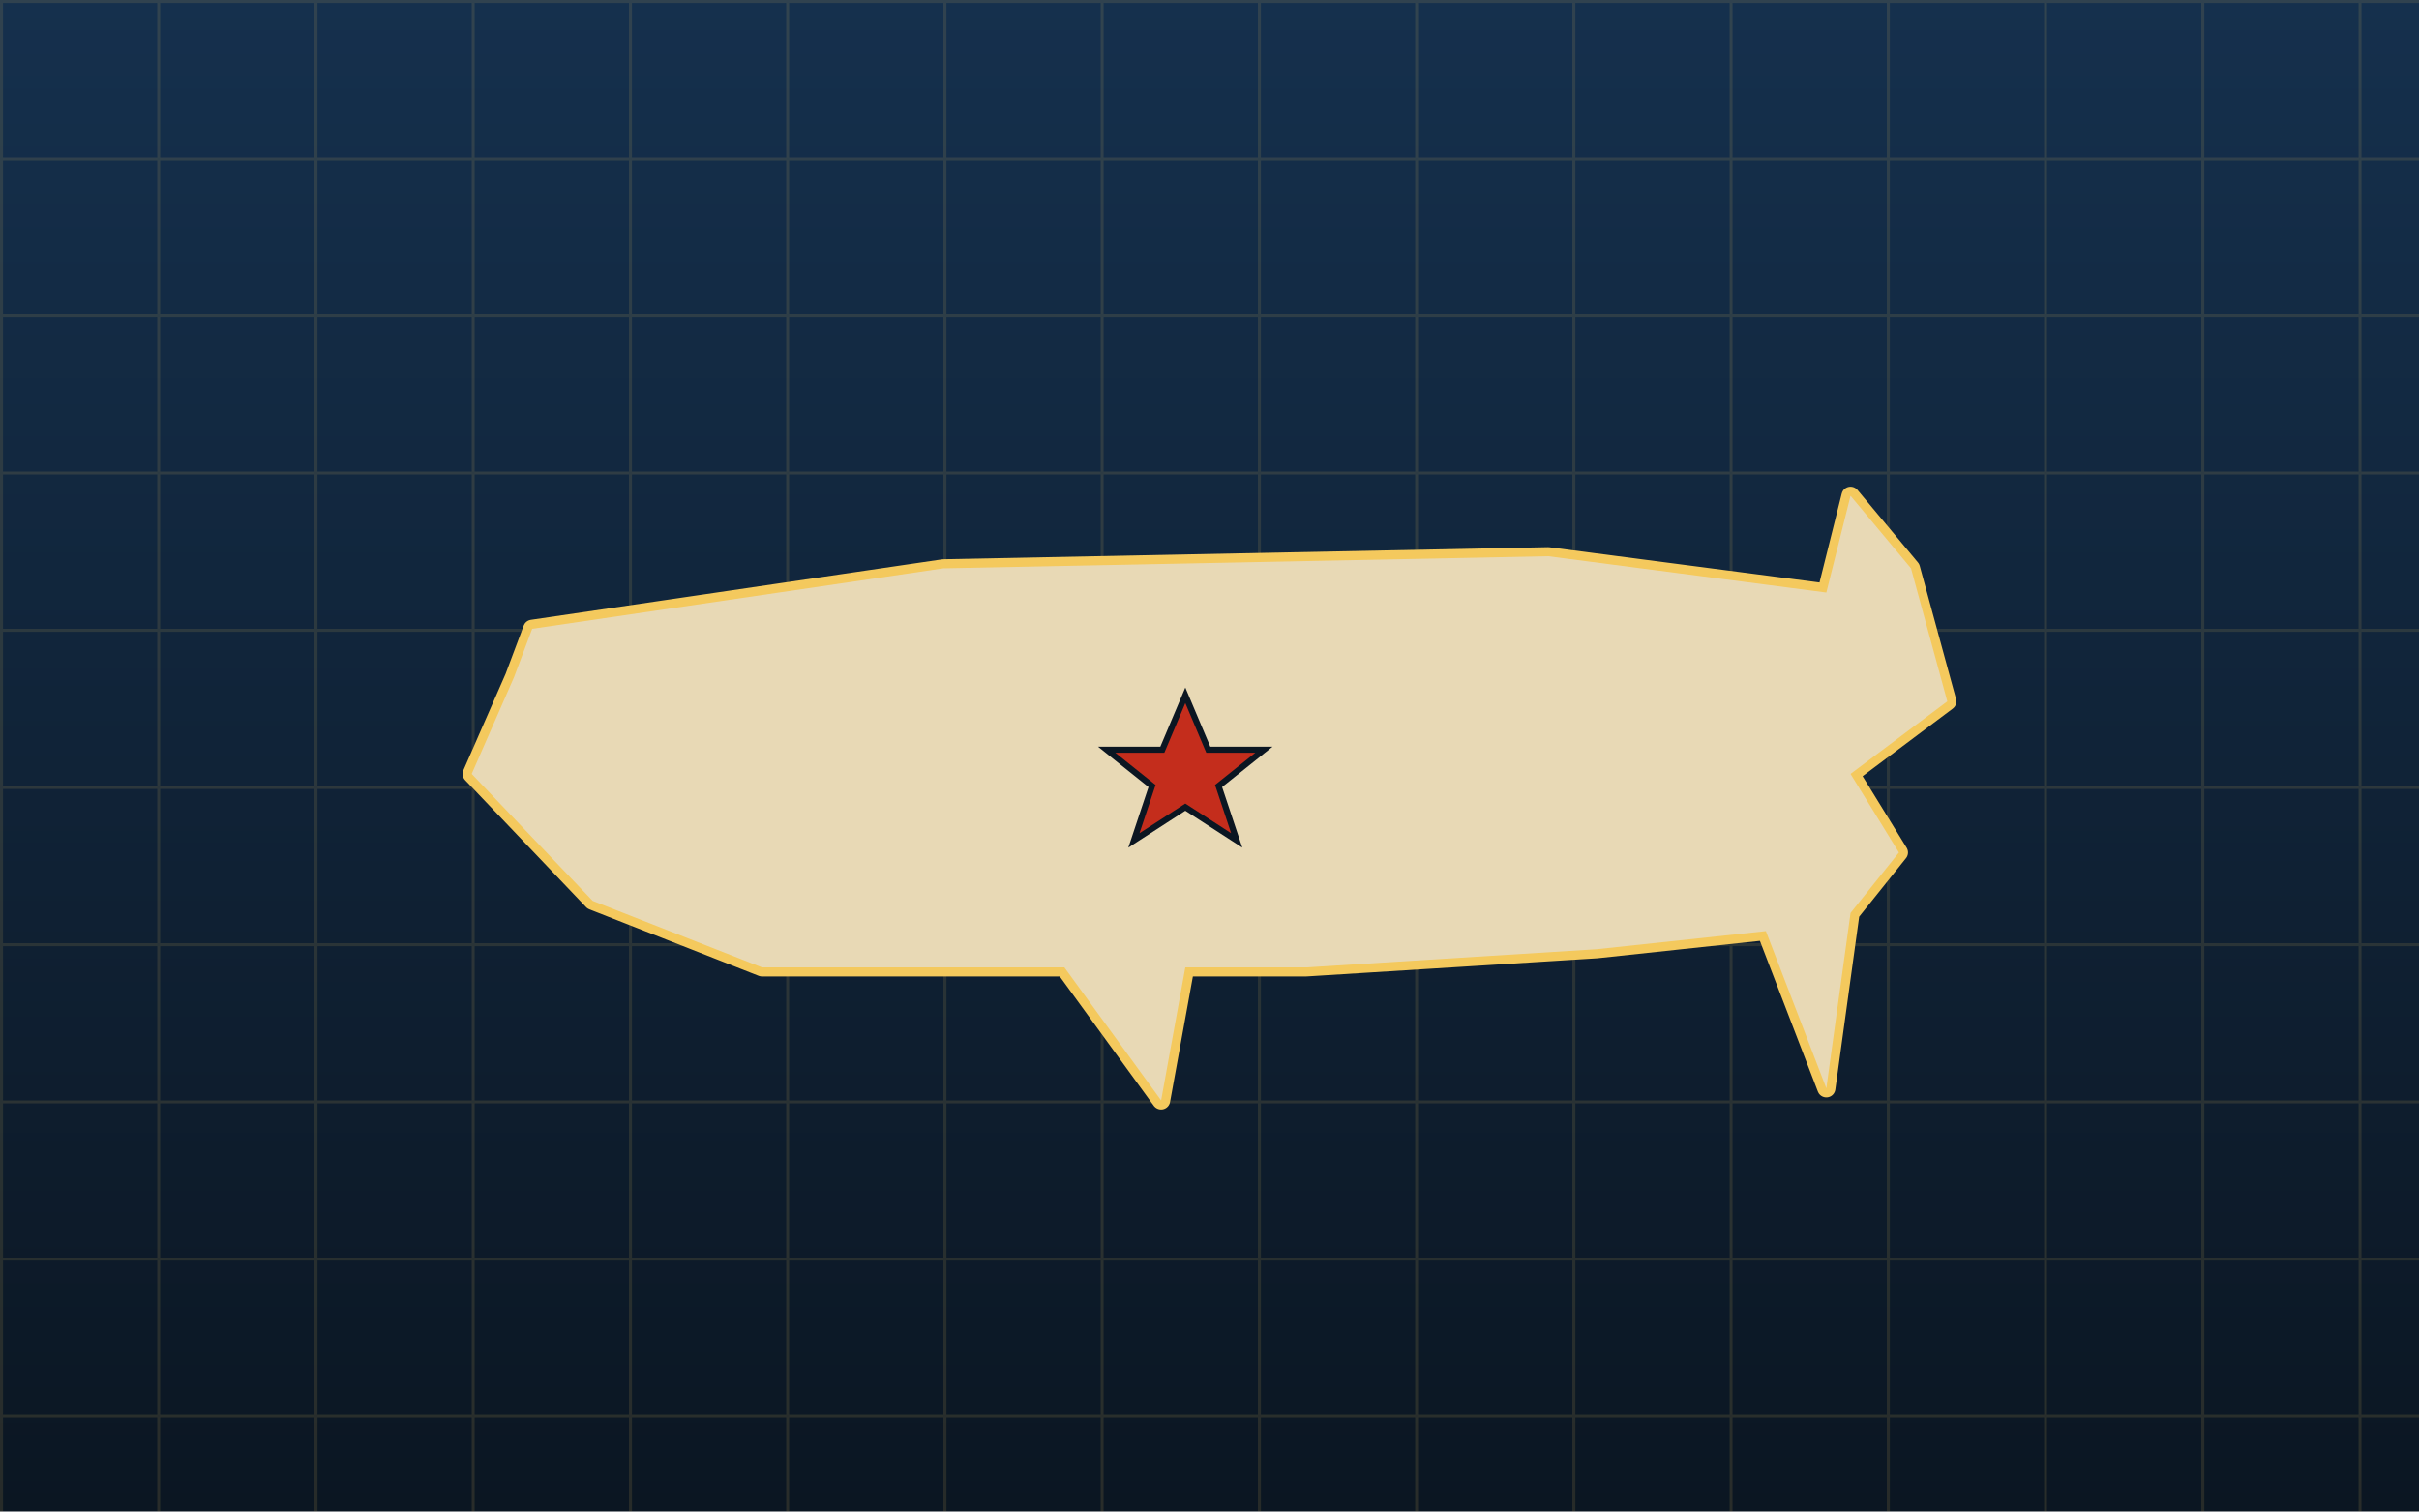
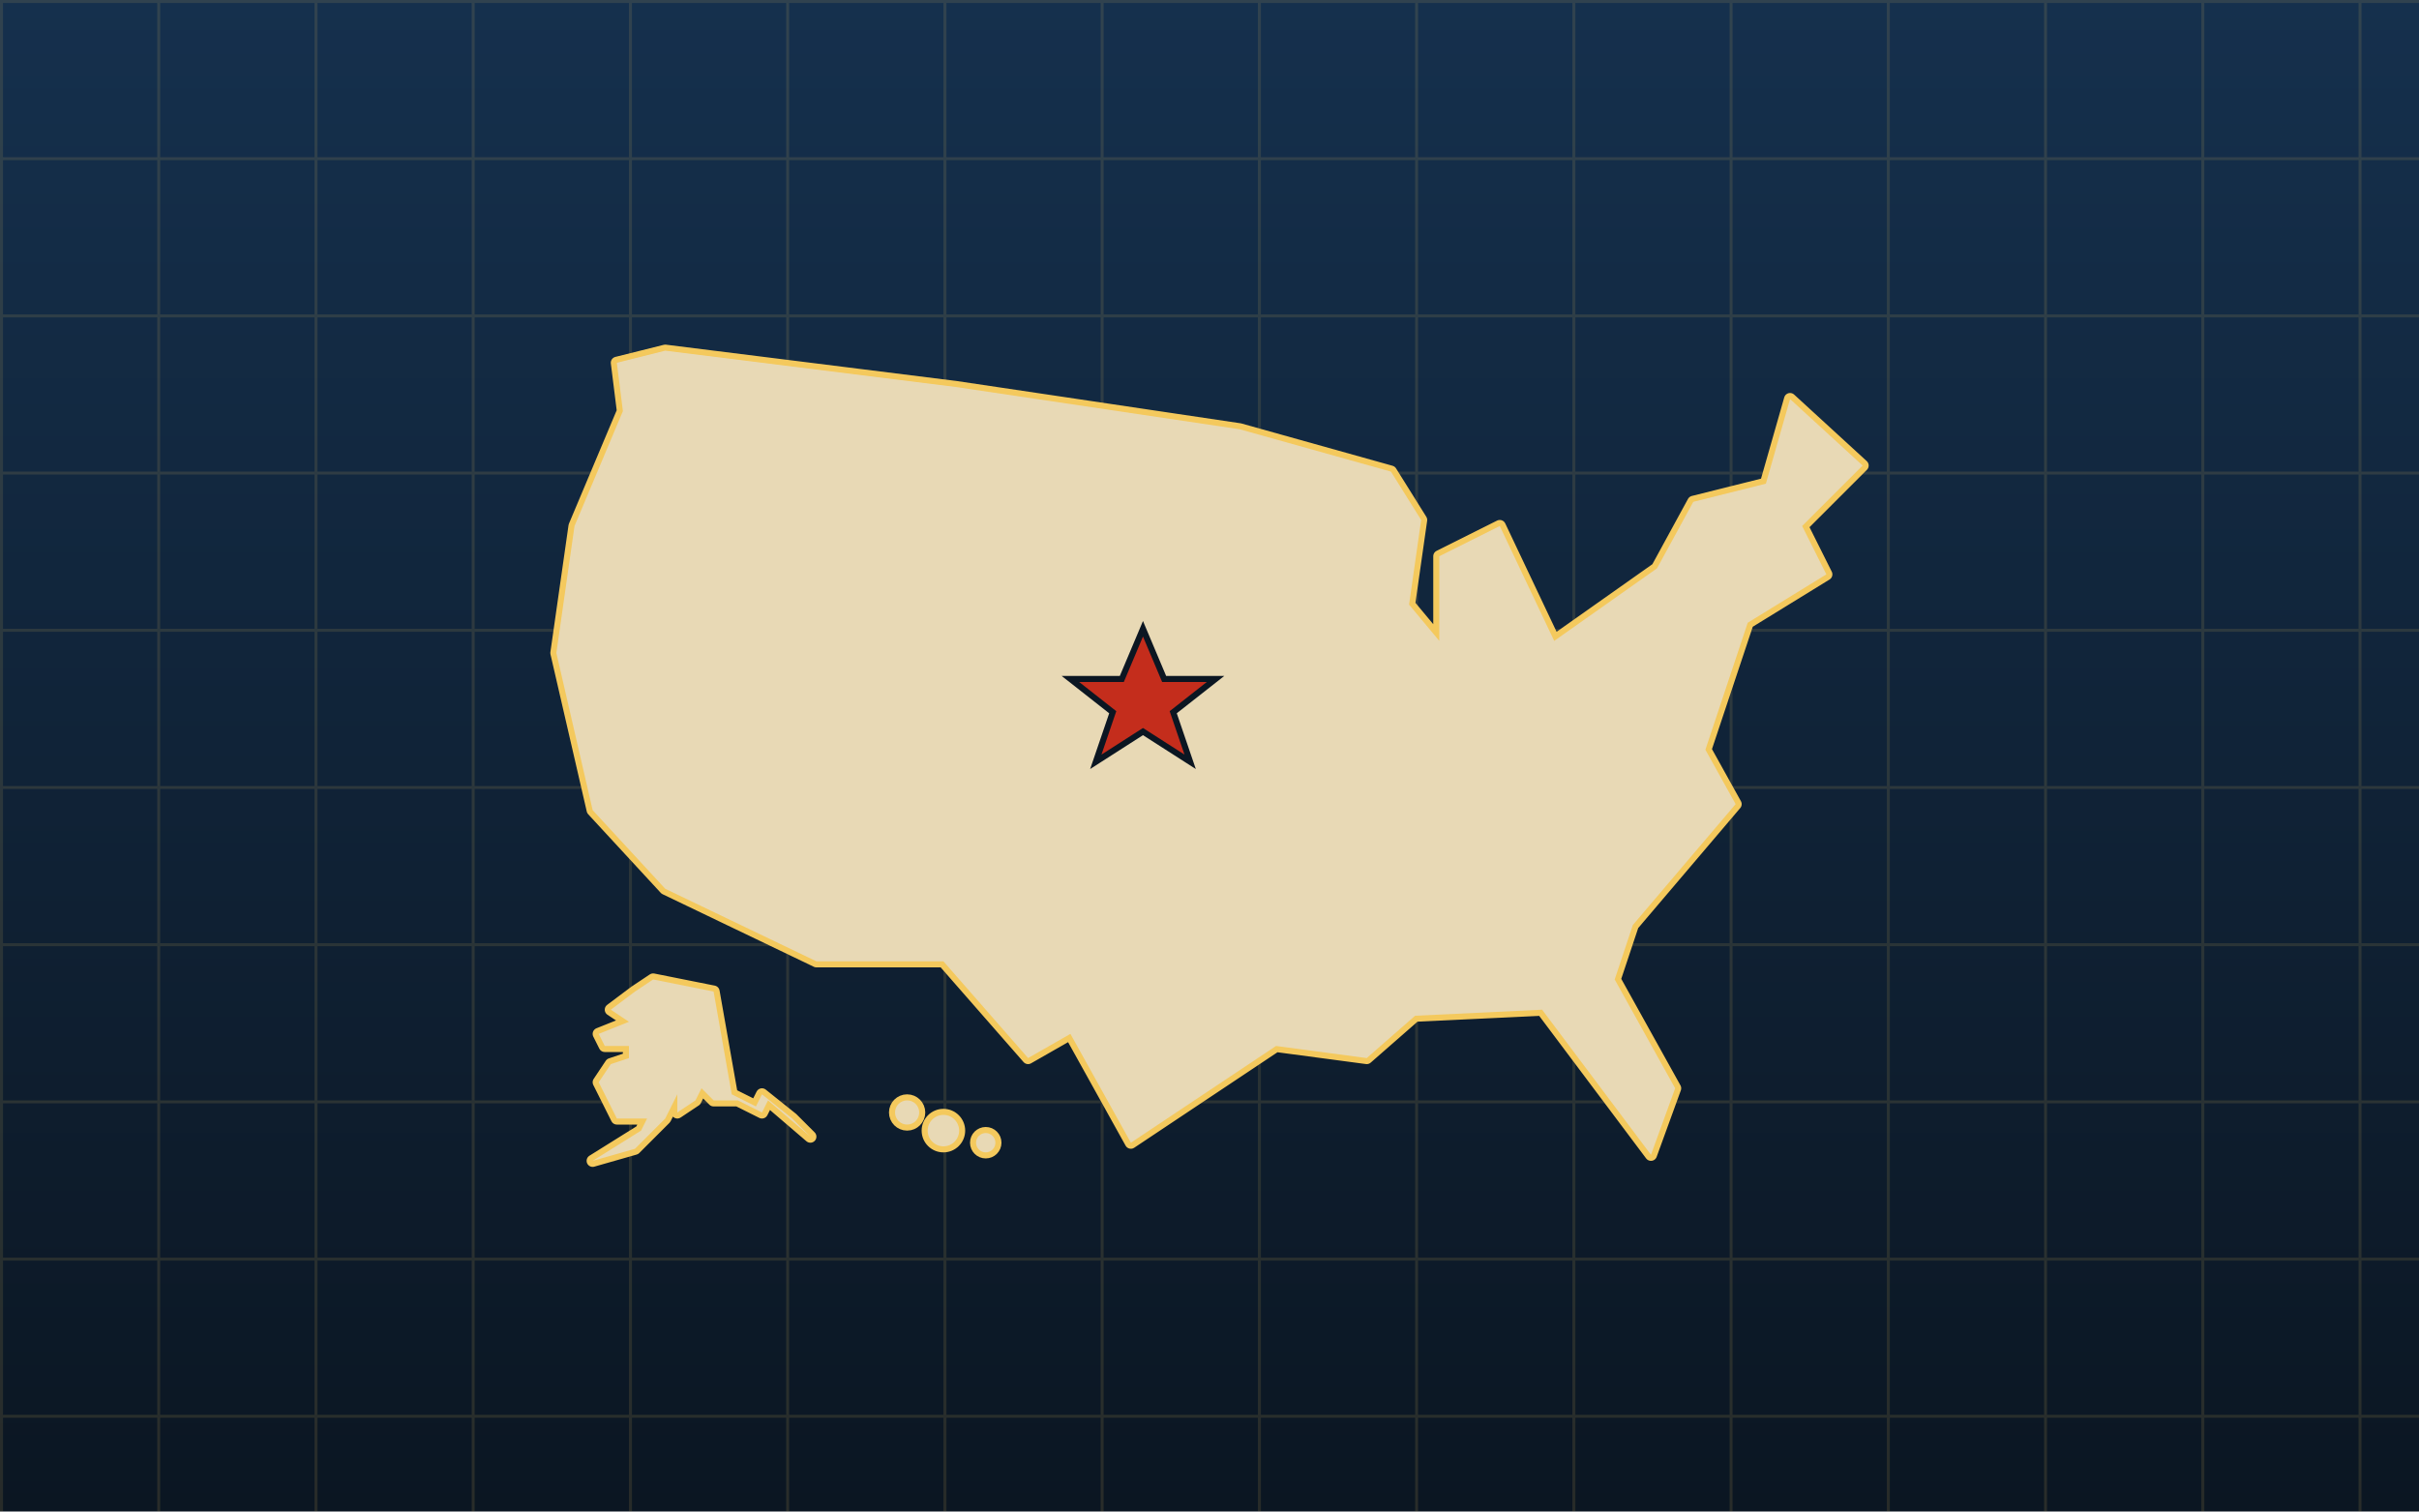
<svg xmlns="http://www.w3.org/2000/svg" viewBox="0 0 400 250" width="400" height="250">
  <defs>
    <linearGradient id="s-bg" x1="0" y1="0" x2="0" y2="1">
      <stop offset="0" stop-color="#15304d" />
      <stop offset="1" stop-color="#0B1622" />
    </linearGradient>
    <pattern id="s-grid" width="26" height="26" patternUnits="userSpaceOnUse">
      <path d="M26 0H0V26" fill="none" stroke="rgba(244,201,93,.12)" stroke-width="1" />
    </pattern>
  </defs>
  <rect width="400" height="250" fill="url(#s-bg)" />
  <rect width="400" height="250" fill="url(#s-grid)" />
-   <path d="M82,96 L150,86 L250,84 L296,90 L300,74 L310,86 L316,108 L300,120 L308,133 L300,143 L296,172 L286,146 L258,149 L210,152 L190,152 L186,174 L170,152 L120,152 L92,141 L72,120 L79,104 Z" fill="#E8D9B5" stroke="#F4C95D" stroke-width="3" stroke-linejoin="round" paint-order="stroke" transform="translate(6,8)" />
-   <g transform="translate(196,128)">
-     <path d="M0,-13 L3.8,-4 L13,-4 L5.5,2 L8.5,11 L0,5.5 L-8.5,11 L-5.5,2 L-13,-4 L-3.8,-4 Z" fill="#C42D1C" stroke="#0B1622" stroke-width="1" />
+   <g fill="#E8D9B5" stroke="#F4C95D" stroke-width="2" stroke-linejoin="round" paint-order="stroke">
+     <path d="M102,60L110,58L158,64L205,71L230,78L235,86L233,100L238,106L238,92L248,87L257,106L274,94L280,83L292,80L296,66L308,77L298,87L302,95L289,103L282,124L287,133L270,153L267,162L277,180L273,191L255,167L234,168L226,175L211,173L187,189L177,171L170,175L156,159L135,159L110,147L98,134L92,108L95,87L103,68ZM99,171L104,169L101,167L105,164L108,162L118,164L121,181L125,183L126,181L131,185L134,188L127,182L126,184L122,182L118,182L116,180L115,182L112,184L112,181L110,185L105,190L98,192L106,187L107,185L102,185L99,179L101,176L104,175L104,173L100,173Z" />
+     <circle cx="150" cy="184" r="2" />
+     <circle cx="156" cy="187" r="2.6" />
+     <circle cx="163" cy="189" r="1.6" />
+   </g>
+   <g transform="translate(189,116)">
+     <path d="M0,-12 L3.5,-3.7 L12,-3.7 L5,1.8 L7.8,10 L0,5 L-7.8,10 L-5,1.8 L-12,-3.7 L-3.5,-3.7 Z" fill="#C42D1C" stroke="#0B1622" stroke-width="1" />
  </g>
</svg>
